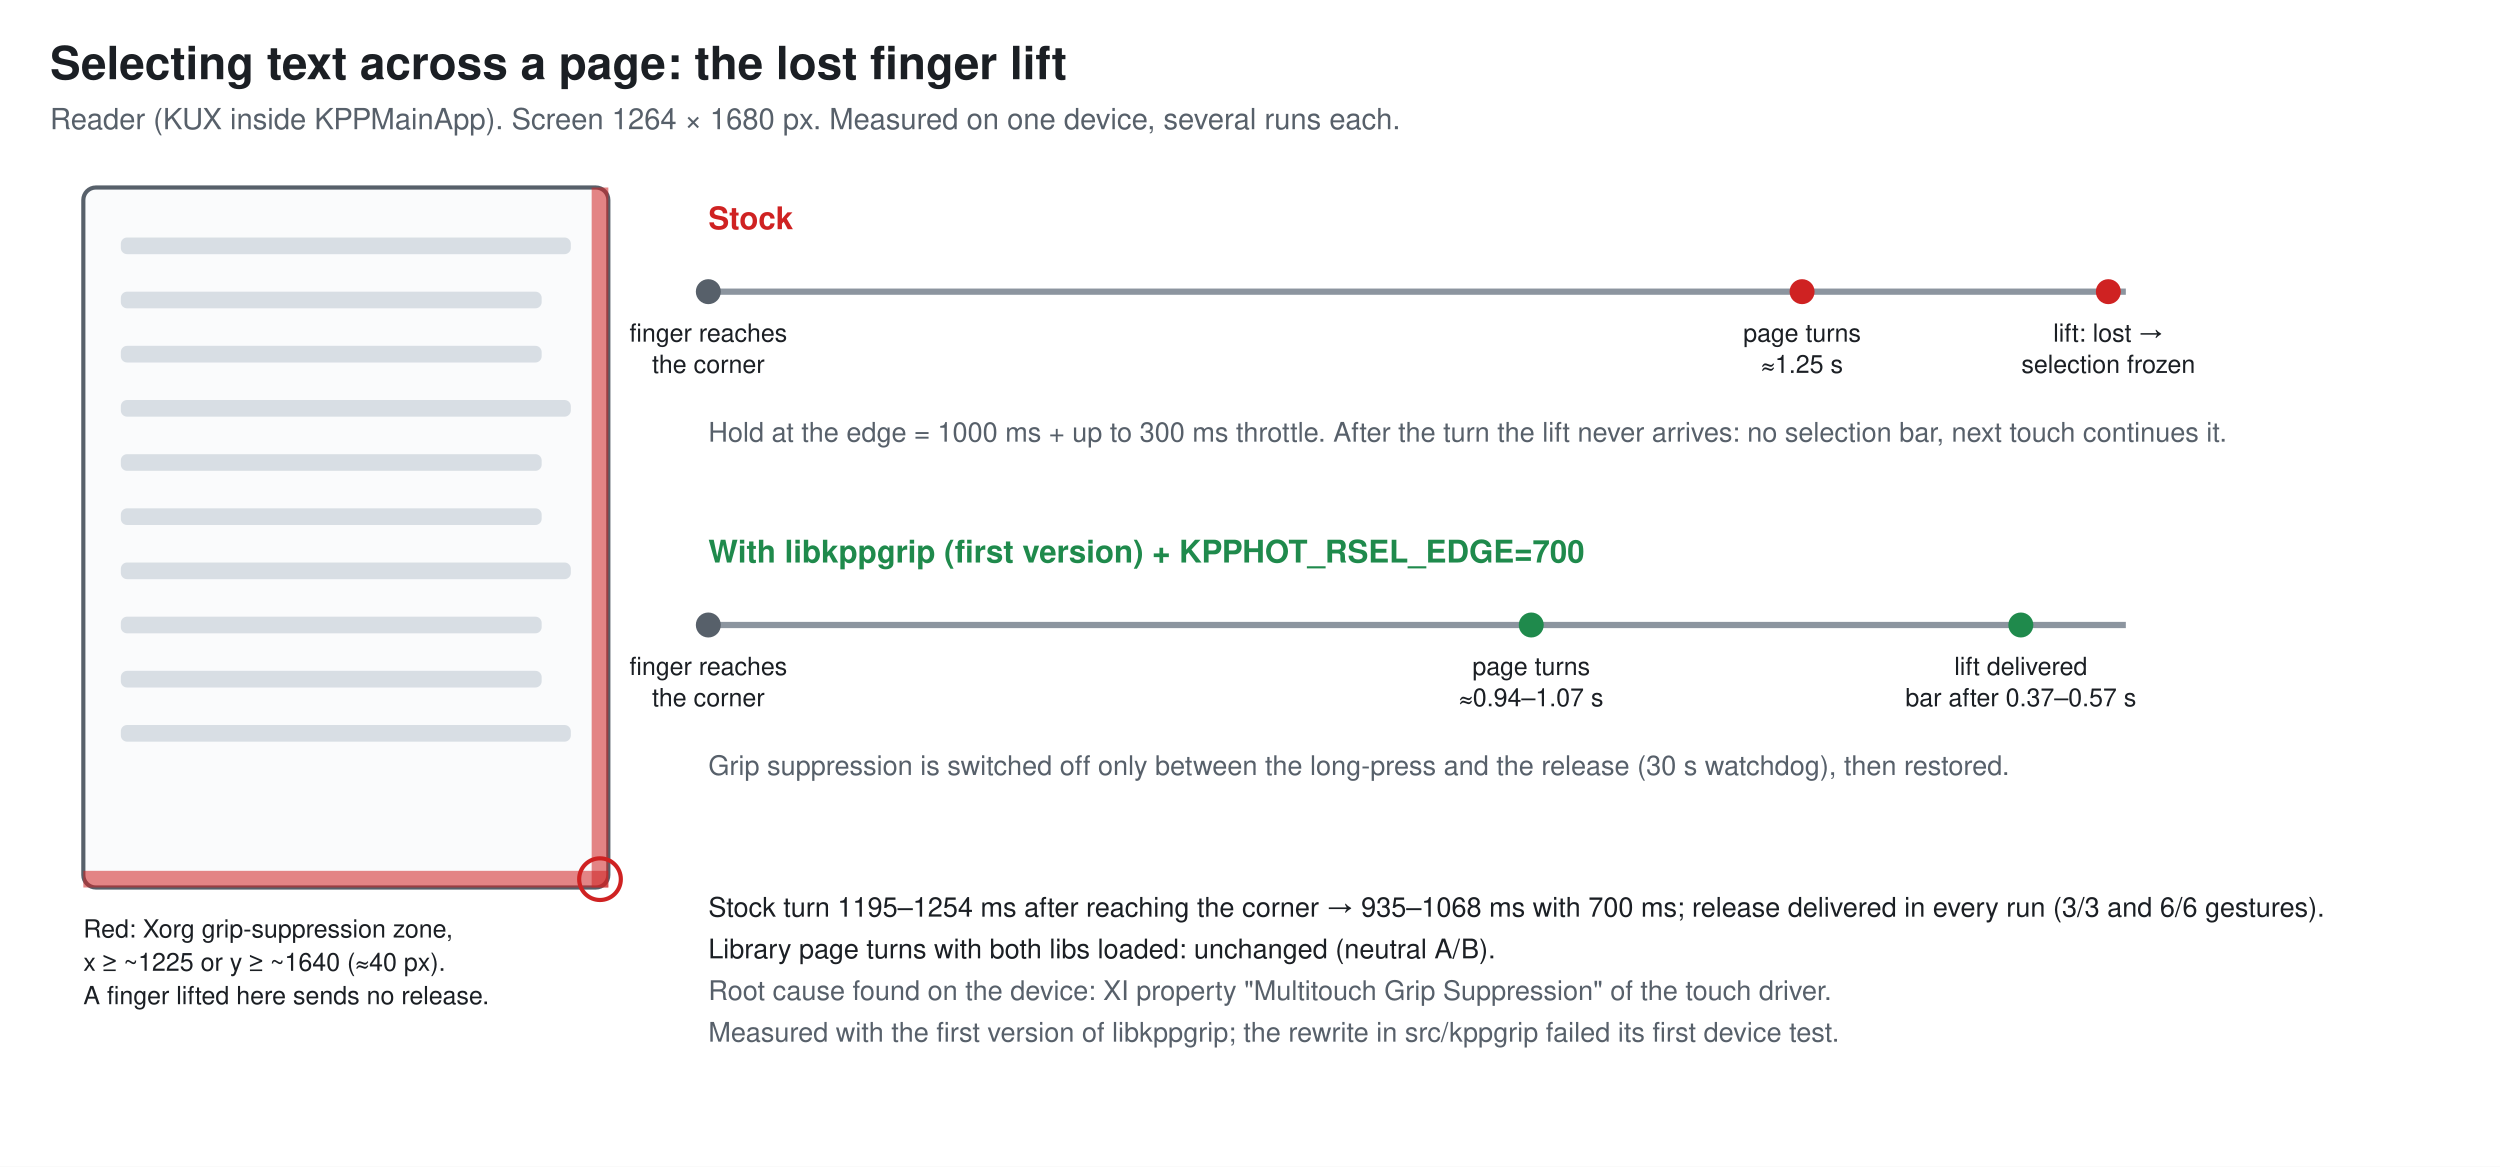
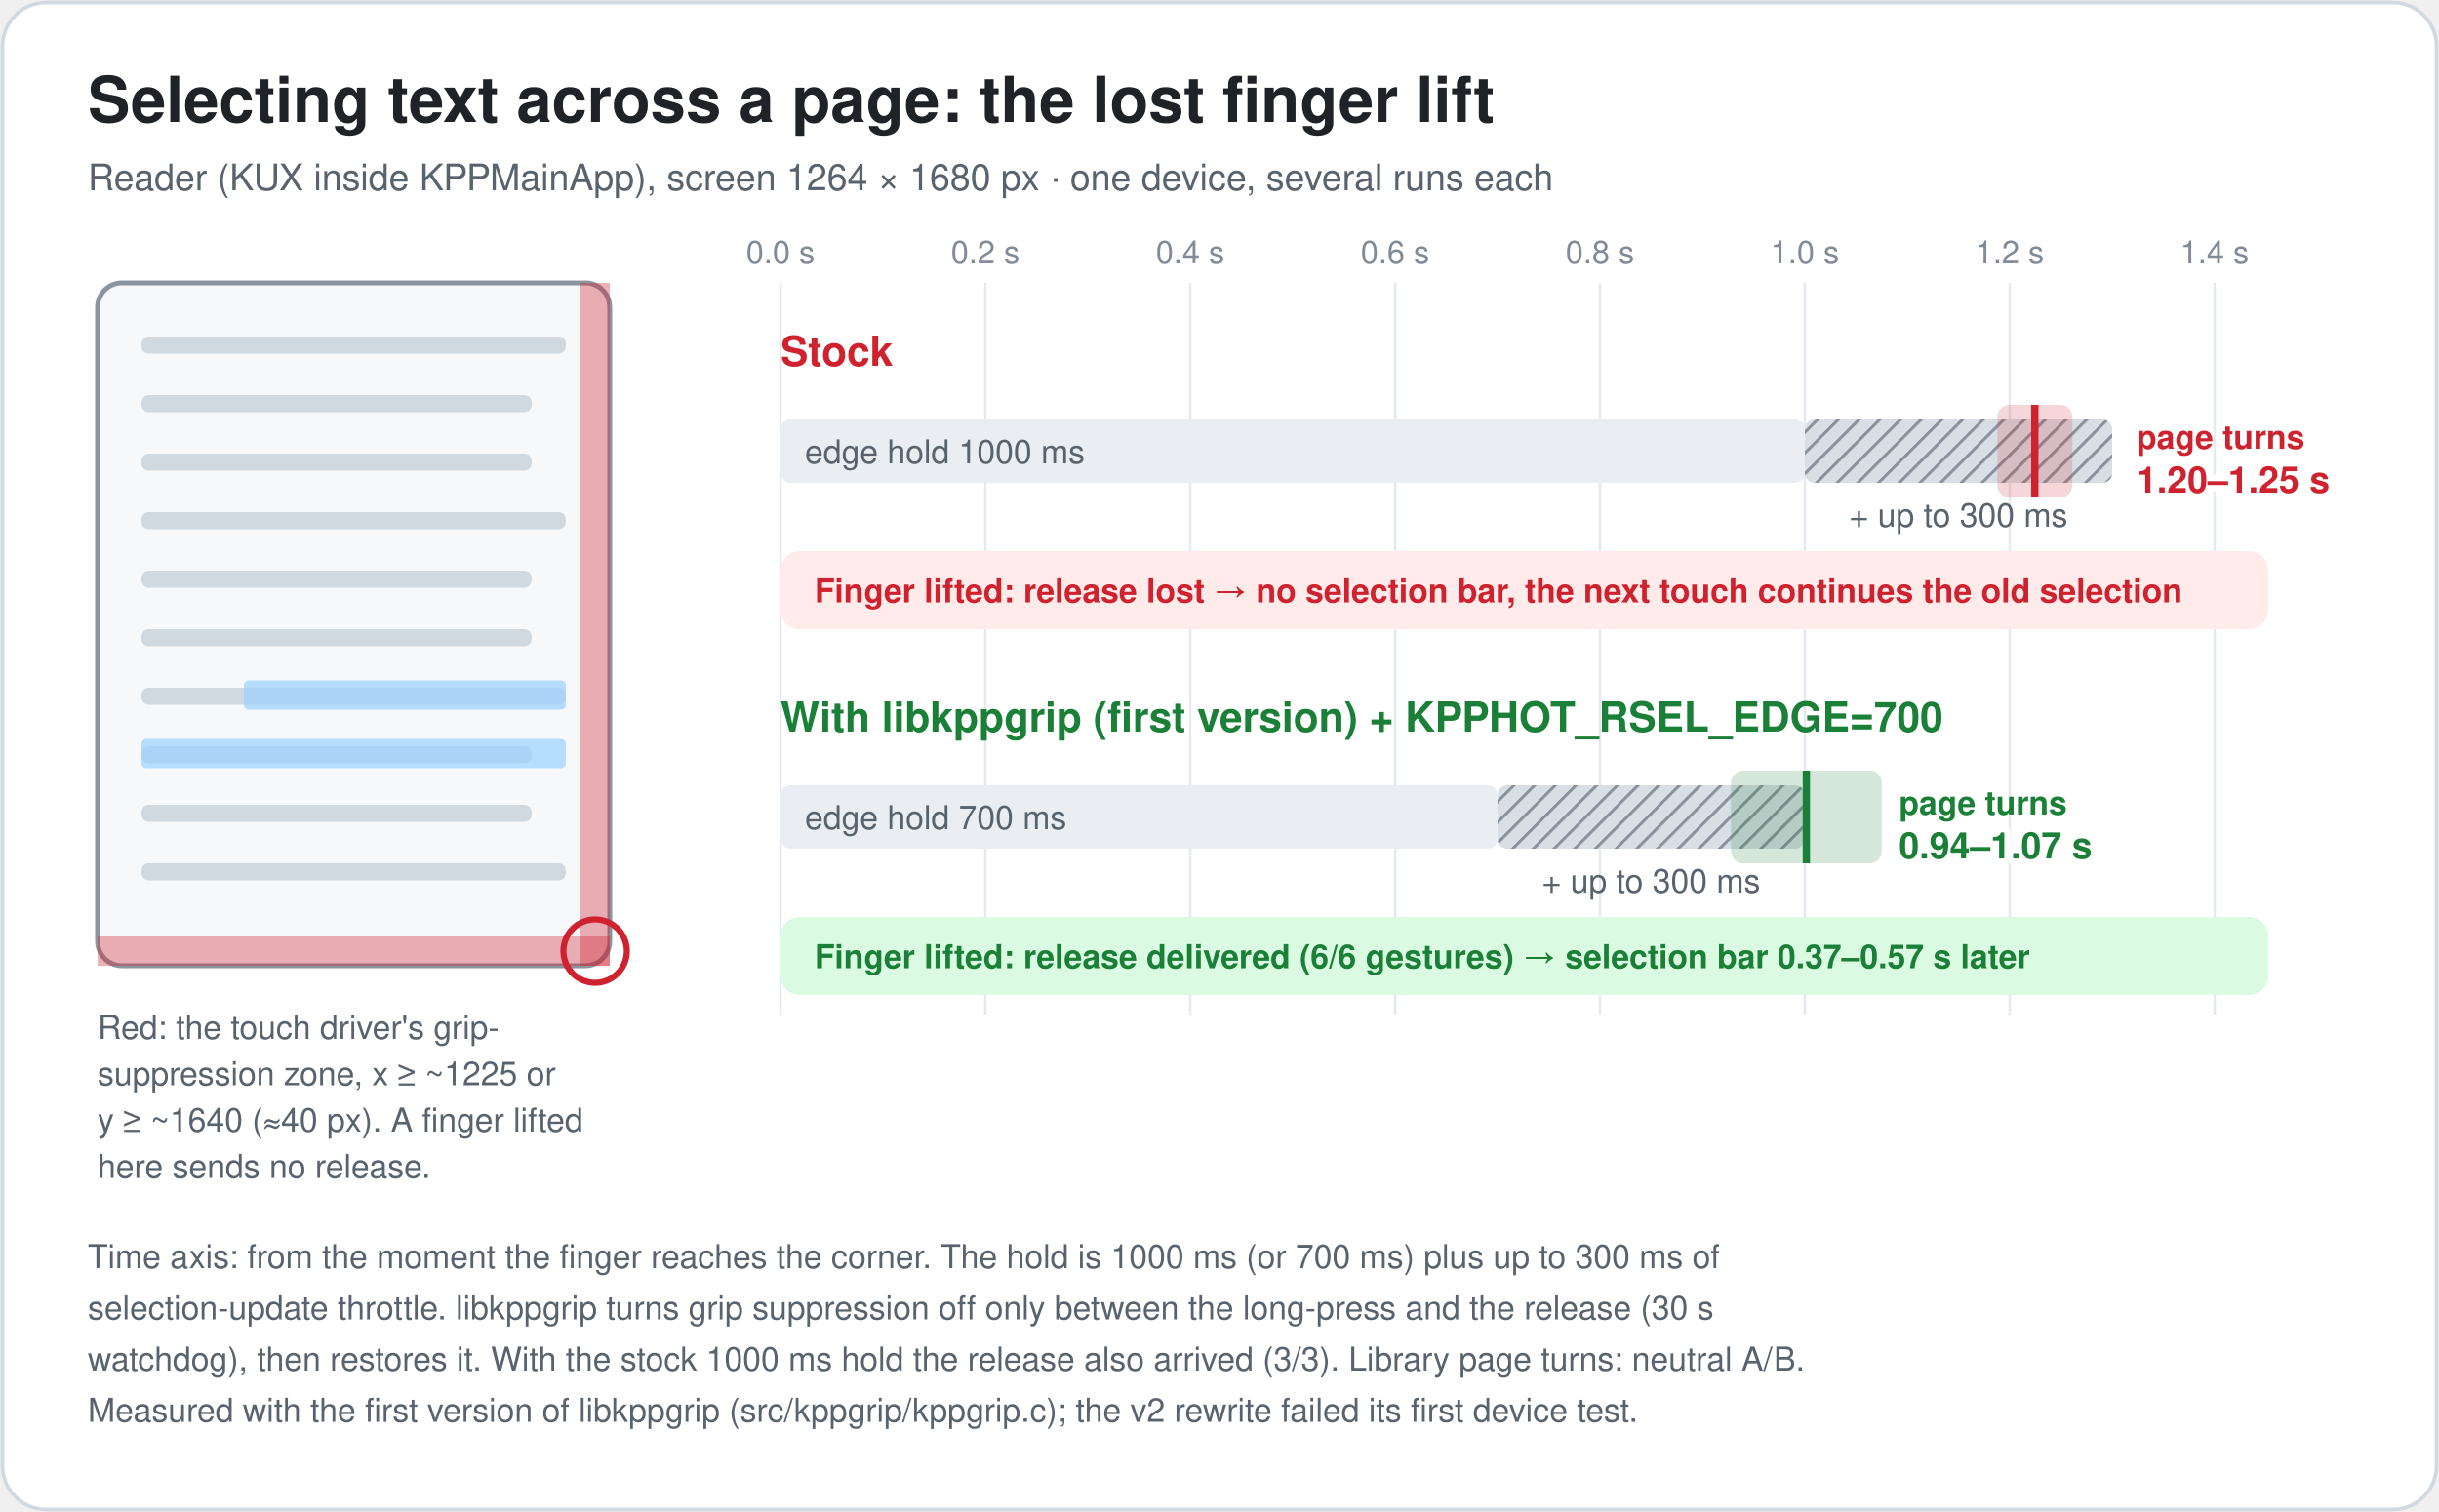
- <svg xmlns="http://www.w3.org/2000/svg" viewBox="0 0 1200 560" width="1200" height="560" font-family="-apple-system, Segoe UI, Helvetica, Arial, sans-serif">
-   <rect width="100%" height="100%" fill="#ffffff" />
+ <svg xmlns="http://www.w3.org/2000/svg" viewBox="0 0 1000 620" width="1000" height="620" role="img" aria-labelledby="ttl dsc">
+   <style>
+ text{font-family:-apple-system,BlinkMacSystemFont,'Segoe UI','Helvetica Neue',Helvetica,Arial,sans-serif;fill:#1f2328}
+ .t{font-size:26px;font-weight:700}
+ .st{font-size:15px;fill:#59636e}
+ .h{font-size:17px;font-weight:700}
+ .l{font-size:15px}
+ .lb{font-size:15px;font-weight:600}
+ .s{font-size:13.5px;fill:#59636e}
+ .sx{font-size:13.5px}
+ .v{font-size:15px;font-weight:700;stroke:#ffffff;stroke-width:5px;stroke-linejoin:round;paint-order:stroke}
+ .ax{font-size:13px;fill:#818b98}
+ .m{font-family:ui-monospace,SFMono-Regular,Menlo,Consolas,'Liberation Mono',monospace;font-size:13.5px}
+ .mb{font-family:ui-monospace,SFMono-Regular,Menlo,Consolas,'Liberation Mono',monospace;font-size:14px;font-weight:700}
+ .badge{font-size:14px;font-weight:700}
+ </style>
  <defs>
-     <marker id="a" viewBox="0 0 10 10" refX="9" refY="5" markerWidth="7" markerHeight="7" orient="auto">
-       <path d="M0,0 L10,5 L0,10 z" fill="#57606a" />
+     <marker id="arr" viewBox="0 0 10 10" refX="8.5" refY="5" markerWidth="7" markerHeight="7" orient="auto-start-reverse">
+       <path d="M0,0 L10,5 L0,10 z" fill="#59636e" />
    </marker>
+     <marker id="arrg" viewBox="0 0 10 10" refX="8.5" refY="5" markerWidth="6" markerHeight="6" orient="auto-start-reverse">
+       <path d="M0,0 L10,5 L0,10 z" fill="#1a7f37" />
+     </marker>
+     <pattern id="hatch" width="6" height="6" patternUnits="userSpaceOnUse" patternTransform="rotate(45)">
+       <rect width="6" height="6" fill="#d8dee4" />
+       <line x1="0" y1="0" x2="0" y2="6" stroke="#8c959f" stroke-width="2.5" />
+     </pattern>
+     <pattern id="hatchb" width="6" height="6" patternUnits="userSpaceOnUse" patternTransform="rotate(45)">
+       <rect width="6" height="6" fill="#ddf4ff" />
+       <line x1="0" y1="0" x2="0" y2="6" stroke="#6cb6ff" stroke-width="2.5" />
+     </pattern>
  </defs>
-   <text x="24" y="38" font-size="22" font-weight="700" fill="#1b1f24">Selecting text across a page: the lost finger lift</text>
-   <text x="24" y="62" font-size="14" fill="#57606a">Reader (KUX inside KPPMainApp). Screen 1264 × 1680 px. Measured on one device, several runs each.</text>
-   <rect x="40" y="90" width="252" height="336" rx="6" fill="#fafbfc" stroke="#57606a" stroke-width="2" />
-   <rect x="58" y="114" width="216" height="8" rx="3" fill="#d8dee4" />
-   <rect x="58" y="140" width="202" height="8" rx="3" fill="#d8dee4" />
-   <rect x="58" y="166" width="202" height="8" rx="3" fill="#d8dee4" />
-   <rect x="58" y="192" width="216" height="8" rx="3" fill="#d8dee4" />
-   <rect x="58" y="218" width="202" height="8" rx="3" fill="#d8dee4" />
-   <rect x="58" y="244" width="202" height="8" rx="3" fill="#d8dee4" />
-   <rect x="58" y="270" width="216" height="8" rx="3" fill="#d8dee4" />
-   <rect x="58" y="296" width="202" height="8" rx="3" fill="#d8dee4" />
-   <rect x="58" y="322" width="202" height="8" rx="3" fill="#d8dee4" />
-   <rect x="58" y="348" width="216" height="8" rx="3" fill="#d8dee4" />
-   <rect x="284" y="90" width="8" height="336" fill="#cf2222" opacity="0.55" />
-   <rect x="40" y="418" width="252" height="8" fill="#cf2222" opacity="0.55" />
-   <circle cx="288" cy="422" r="10" fill="none" stroke="#cf2222" stroke-width="2" />
-   <text x="40" y="450" font-size="12" fill="#1b1f24">Red: Xorg grip-suppression zone,</text>
-   <text x="40" y="466" font-size="12" fill="#1b1f24">x ≥ ~1225 or y ≥ ~1640 (≈40 px).</text>
-   <text x="40" y="482" font-size="12" fill="#1b1f24">A finger lifted here sends no release.</text>
-   <text x="340" y="110" font-size="15" font-weight="700" fill="#cf2222">Stock</text>
-   <line x1="340" y1="140" x2="1020.4" y2="140" stroke="#8c959f" stroke-width="3" />
-   <circle cx="340" cy="140" r="6" fill="#57606a" />
-   <text x="340" y="164" font-size="12" fill="#1b1f24" text-anchor="middle">finger reaches</text>
-   <text x="340" y="179" font-size="12" fill="#1b1f24" text-anchor="middle">the corner</text>
-   <circle cx="865" cy="140" r="6" fill="#cf2222" />
-   <text x="865" y="164" font-size="12" fill="#1b1f24" text-anchor="middle">page turns</text>
-   <text x="865" y="179" font-size="12" fill="#1b1f24" text-anchor="middle">≈1.25 s</text>
-   <circle cx="1012" cy="140" r="6" fill="#cf2222" />
-   <text x="1012" y="164" font-size="12" fill="#1b1f24" text-anchor="middle">lift: lost →</text>
-   <text x="1012" y="179" font-size="12" fill="#1b1f24" text-anchor="middle">selection frozen</text>
-   <text x="340" y="212" font-size="13" fill="#57606a">Hold at the edge = 1000 ms + up to 300 ms throttle. After the turn the lift never arrives: no selection bar, next touch continues it.</text>
-   <text x="340" y="270" font-size="15" font-weight="700" fill="#1f8a4c">With libkppgrip (first version) + KPPHOT_RSEL_EDGE=700</text>
-   <line x1="340" y1="300" x2="1020.4" y2="300" stroke="#8c959f" stroke-width="3" />
-   <circle cx="340" cy="300" r="6" fill="#57606a" />
-   <text x="340" y="324" font-size="12" fill="#1b1f24" text-anchor="middle">finger reaches</text>
-   <text x="340" y="339" font-size="12" fill="#1b1f24" text-anchor="middle">the corner</text>
-   <circle cx="735" cy="300" r="6" fill="#1f8a4c" />
-   <text x="735" y="324" font-size="12" fill="#1b1f24" text-anchor="middle">page turns</text>
-   <text x="735" y="339" font-size="12" fill="#1b1f24" text-anchor="middle">≈0.94–1.07 s</text>
-   <circle cx="970" cy="300" r="6" fill="#1f8a4c" />
-   <text x="970" y="324" font-size="12" fill="#1b1f24" text-anchor="middle">lift delivered</text>
-   <text x="970" y="339" font-size="12" fill="#1b1f24" text-anchor="middle">bar after 0.37–0.57 s</text>
-   <text x="340" y="372" font-size="13" fill="#57606a">Grip suppression is switched off only between the long-press and the release (30 s watchdog), then restored.</text>
-   <text x="340" y="440" font-size="13" fill="#1b1f24">Stock turn 1195–1254 ms after reaching the corner → 935–1068 ms with 700 ms; release delivered in every run (3/3 and 6/6 gestures).</text>
-   <text x="340" y="460" font-size="13" fill="#1b1f24">Library page turns with both libs loaded: unchanged (neutral A/B).</text>
-   <text x="340" y="480" font-size="13" fill="#57606a">Root cause found on the device: XI property "Multitouch Grip Suppression" of the touch driver.</text>
-   <text x="340" y="500" font-size="13" fill="#57606a">Measured with the first version of libkppgrip; the rewrite in src/kppgrip failed its first device test.</text>
+   <rect x="1" y="1" width="998" height="618" rx="18" fill="#ffffff" stroke="#d1d9e0" stroke-width="1.5" />
+   <text x="36" y="50" class="t">Selecting text across a page: the lost finger lift</text>
+   <text x="36" y="78" class="st">Reader (KUX inside KPPMainApp), screen 1264 × 1680 px · one device, several runs each</text>
+   <rect x="40" y="116" width="210" height="280" rx="10" fill="#f6f8fa" stroke="#8c959f" stroke-width="2" />
+   <rect x="58" y="138" width="174" height="7" rx="3" fill="#d1d9e0" />
+   <rect x="58" y="162" width="160" height="7" rx="3" fill="#d1d9e0" />
+   <rect x="58" y="186" width="160" height="7" rx="3" fill="#d1d9e0" />
+   <rect x="58" y="210" width="174" height="7" rx="3" fill="#d1d9e0" />
+   <rect x="58" y="234" width="160" height="7" rx="3" fill="#d1d9e0" />
+   <rect x="58" y="258" width="160" height="7" rx="3" fill="#d1d9e0" />
+   <rect x="58" y="282" width="174" height="7" rx="3" fill="#d1d9e0" />
+   <rect x="58" y="306" width="160" height="7" rx="3" fill="#d1d9e0" />
+   <rect x="58" y="330" width="160" height="7" rx="3" fill="#d1d9e0" />
+   <rect x="58" y="354" width="174" height="7" rx="3" fill="#d1d9e0" />
+   <rect x="100" y="279" width="132" height="12" rx="2" fill="#9cd1ff" fill-opacity="0.7" />
+   <rect x="58" y="303" width="174" height="12" rx="2" fill="#9cd1ff" fill-opacity="0.7" />
+   <rect x="238" y="116" width="12" height="280" fill="#cf222e" fill-opacity="0.35" />
+   <rect x="40" y="384" width="210" height="12" fill="#cf222e" fill-opacity="0.35" />
+   <circle cx="244" cy="390" r="13" fill="none" stroke="#cf222e" stroke-width="2.5" />
+   <text x="40" y="426" class="s">Red: the touch driver's grip-</text>
+   <text x="40" y="445" class="s">suppression zone, x ≥ ~1225 or</text>
+   <text x="40" y="464" class="s">y ≥ ~1640 (≈40 px). A finger lifted</text>
+   <text x="40" y="483" class="s">here sends no release.</text>
+   <line x1="320" y1="116" x2="320" y2="416" stroke="#e6eaef" stroke-width="1" />
+   <text x="320" y="108" class="ax" text-anchor="middle">0.0 s</text>
+   <line x1="404" y1="116" x2="404" y2="416" stroke="#e6eaef" stroke-width="1" />
+   <text x="404" y="108" class="ax" text-anchor="middle">0.2 s</text>
+   <line x1="488" y1="116" x2="488" y2="416" stroke="#e6eaef" stroke-width="1" />
+   <text x="488" y="108" class="ax" text-anchor="middle">0.4 s</text>
+   <line x1="572" y1="116" x2="572" y2="416" stroke="#e6eaef" stroke-width="1" />
+   <text x="572" y="108" class="ax" text-anchor="middle">0.6 s</text>
+   <line x1="656" y1="116" x2="656" y2="416" stroke="#e6eaef" stroke-width="1" />
+   <text x="656" y="108" class="ax" text-anchor="middle">0.8 s</text>
+   <line x1="740" y1="116" x2="740" y2="416" stroke="#e6eaef" stroke-width="1" />
+   <text x="740" y="108" class="ax" text-anchor="middle">1.0 s</text>
+   <line x1="824" y1="116" x2="824" y2="416" stroke="#e6eaef" stroke-width="1" />
+   <text x="824" y="108" class="ax" text-anchor="middle">1.2 s</text>
+   <line x1="908" y1="116" x2="908" y2="416" stroke="#e6eaef" stroke-width="1" />
+   <text x="908" y="108" class="ax" text-anchor="middle">1.4 s</text>
+   <text x="320" y="150" class="h" style="fill:#cf222e">Stock</text>
+   <rect x="320" y="172" width="420" height="26" rx="4" fill="#eaeef2" />
+   <text x="330" y="190" class="sx" style="fill:#59636e">edge hold 1000 ms</text>
+   <rect x="740" y="172" width="126" height="26" rx="4" fill="url(#hatch)" />
+   <text x="803" y="216" class="s" text-anchor="middle">+ up to 300 ms</text>
+   <rect x="818.9" y="166" width="30.78" height="38" rx="5" fill="#cf222e" fill-opacity="0.18" />
+   <line x1="834.29" y1="166" x2="834.29" y2="204" stroke="#cf222e" stroke-width="3" />
+   <text x="876" y="184" class="sx" style="fill:#cf222e" font-weight="700">page turns</text>
+   <text x="876" y="202" class="v" style="fill:#cf222e">1.20–1.25 s</text>
+   <rect x="320" y="226" width="610" height="32" rx="8" fill="#ffebe9" />
+   <text x="334" y="247" class="sx" style="fill:#cf222e" font-weight="700">Finger lifted: release lost → no selection bar, the next touch continues the old selection</text>
+   <text x="320" y="300" class="h" style="fill:#1a7f37">With libkppgrip (first version) + KPPHOT_RSEL_EDGE=700</text>
+   <rect x="320" y="322" width="294" height="26" rx="4" fill="#eaeef2" />
+   <text x="330" y="340" class="sx" style="fill:#59636e">edge hold 700 ms</text>
+   <rect x="614" y="322" width="126" height="26" rx="4" fill="url(#hatch)" />
+   <text x="677" y="366" class="s" text-anchor="middle">+ up to 300 ms</text>
+   <rect x="709.7" y="316" width="61.86" height="38" rx="5" fill="#1a7f37" fill-opacity="0.18" />
+   <line x1="740.63" y1="316" x2="740.63" y2="354" stroke="#1a7f37" stroke-width="3" />
+   <text x="778.56" y="334" class="sx" style="fill:#1a7f37" font-weight="700">page turns</text>
+   <text x="778.56" y="352" class="v" style="fill:#1a7f37">0.94–1.07 s</text>
+   <rect x="320" y="376" width="610" height="32" rx="8" fill="#dafbe1" />
+   <text x="334" y="397" class="sx" style="fill:#1a7f37" font-weight="700">Finger lifted: release delivered (6/6 gestures) → selection bar 0.37–0.57 s later</text>
+   <text x="36" y="520" class="s">Time axis: from the moment the finger reaches the corner. The hold is 1000 ms (or 700 ms) plus up to 300 ms of</text>
+   <text x="36" y="541" class="s">selection-update throttle. libkppgrip turns grip suppression off only between the long-press and the release (30 s</text>
+   <text x="36" y="562" class="s">watchdog), then restores it. With the stock 1000 ms hold the release also arrived (3/3). Library page turns: neutral A/B.</text>
+   <text x="36" y="583" class="s">Measured with the first version of libkppgrip (src/kppgrip/kppgrip.c); the v2 rewrite failed its first device test.</text>
</svg>
